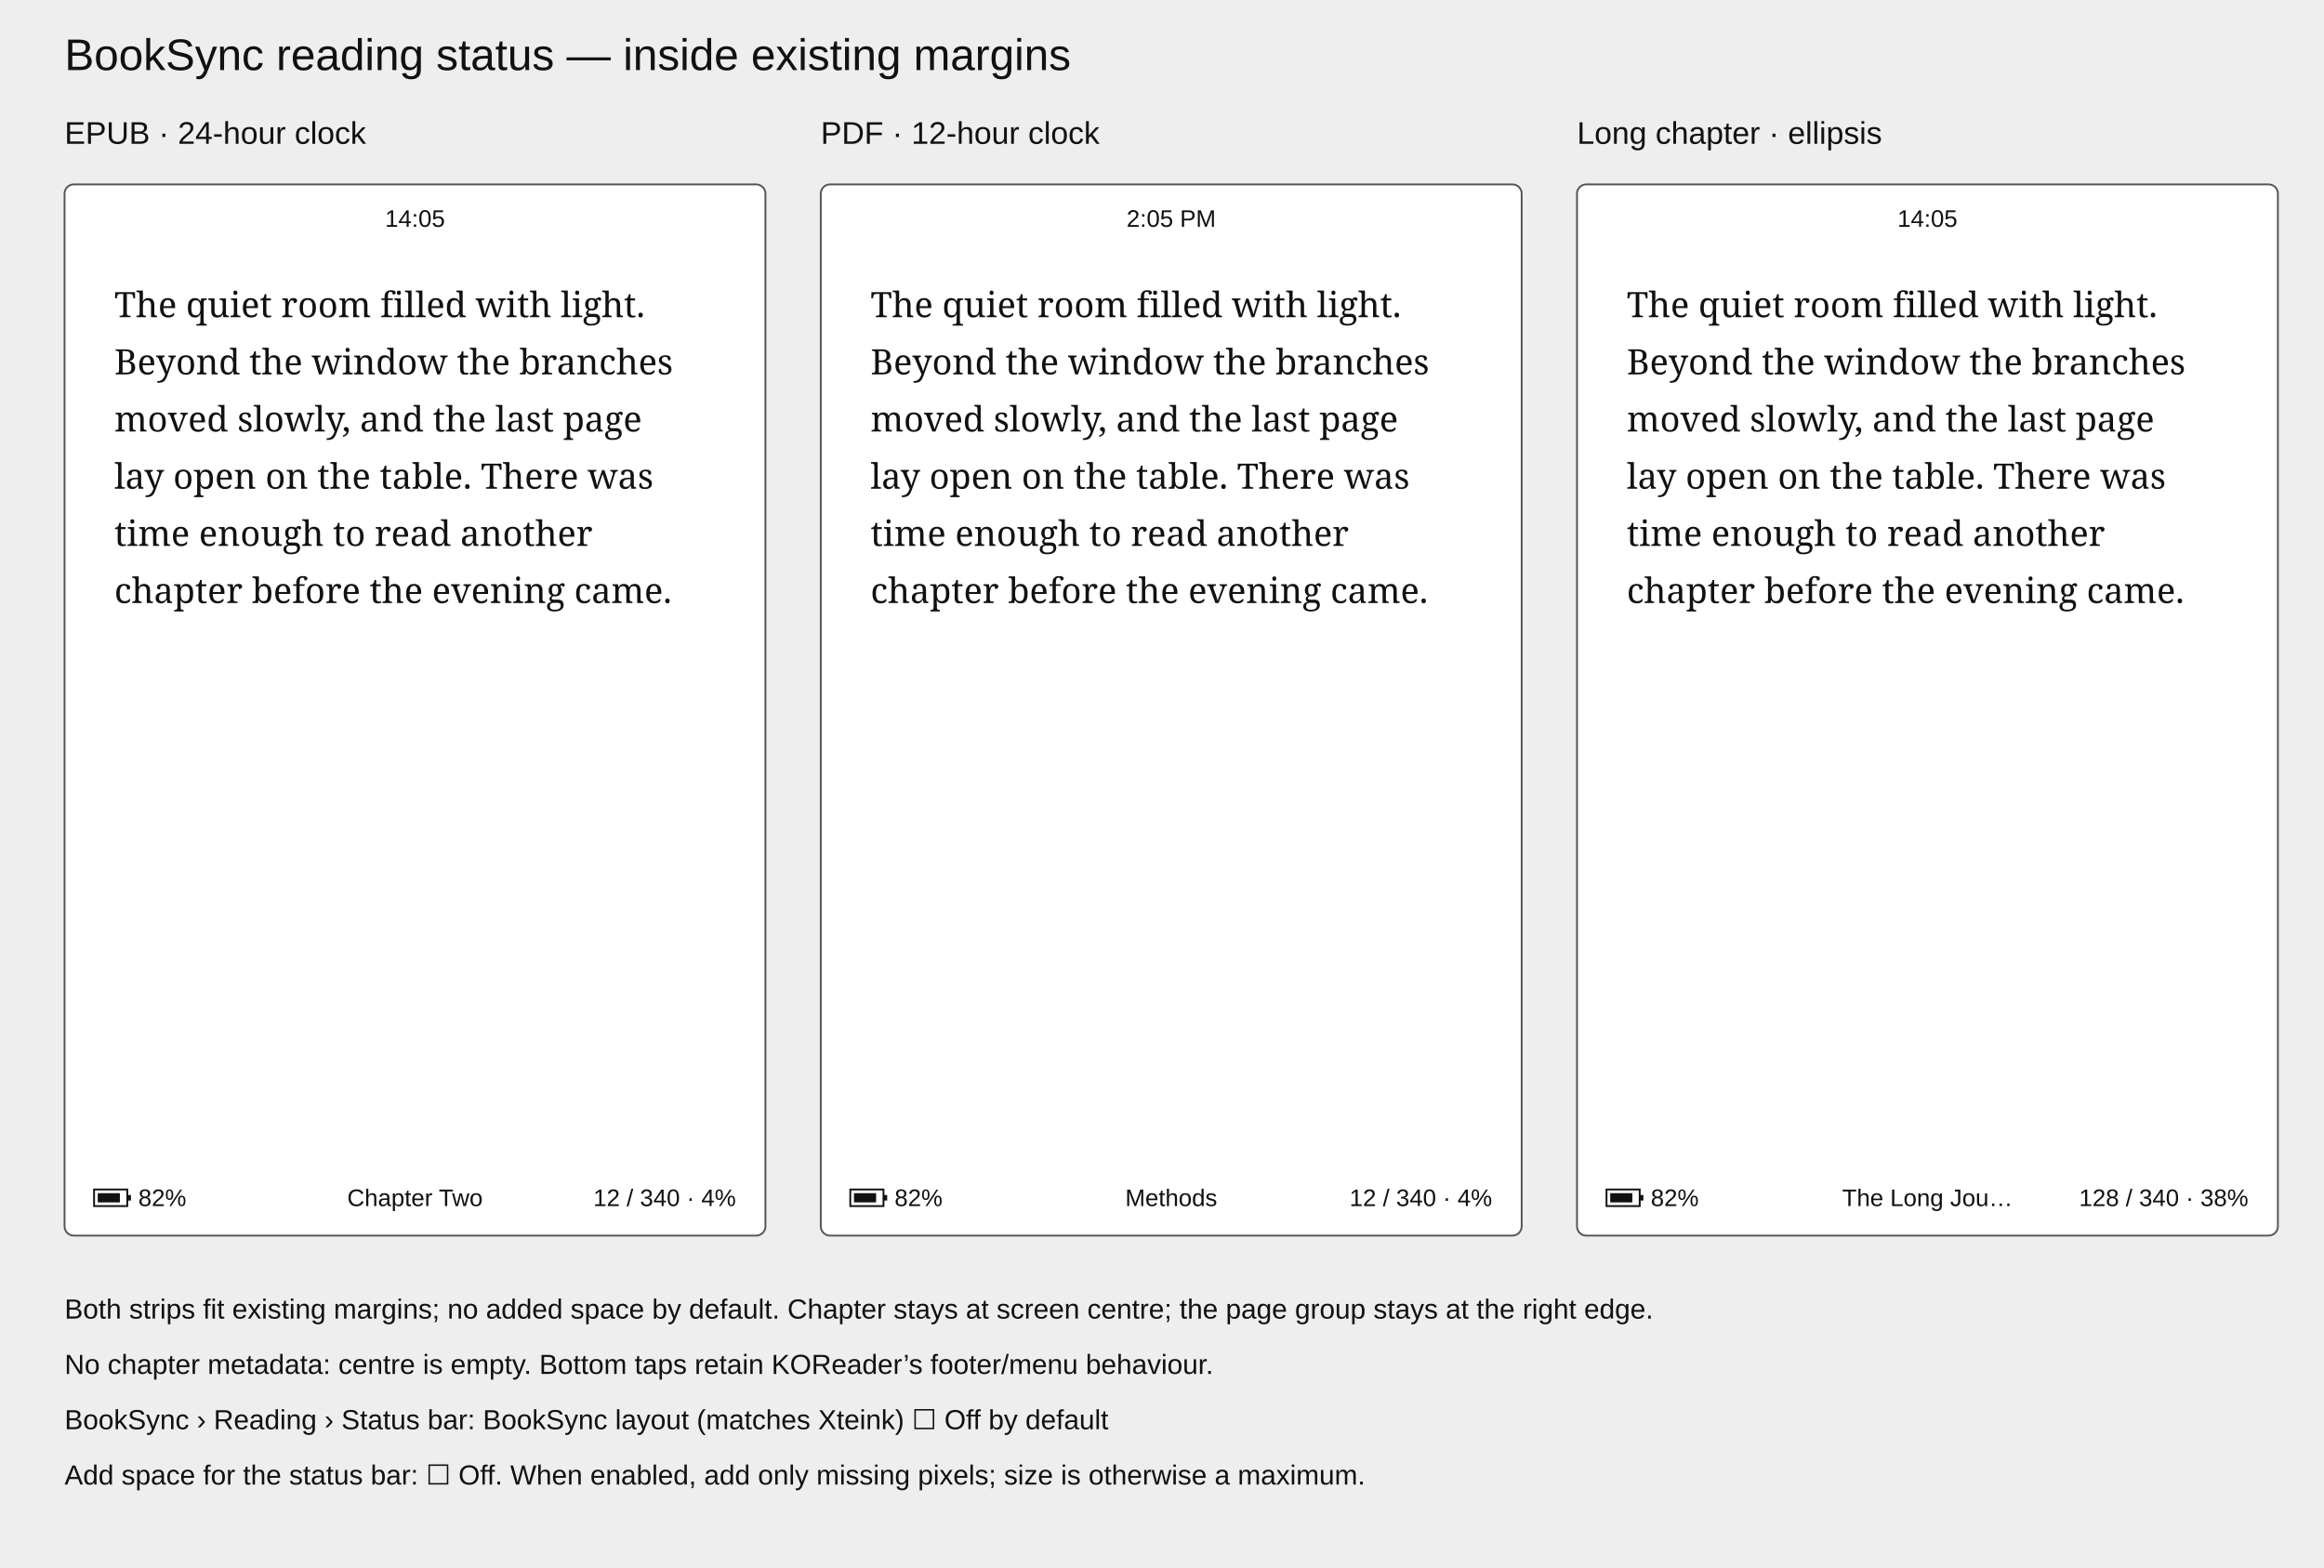
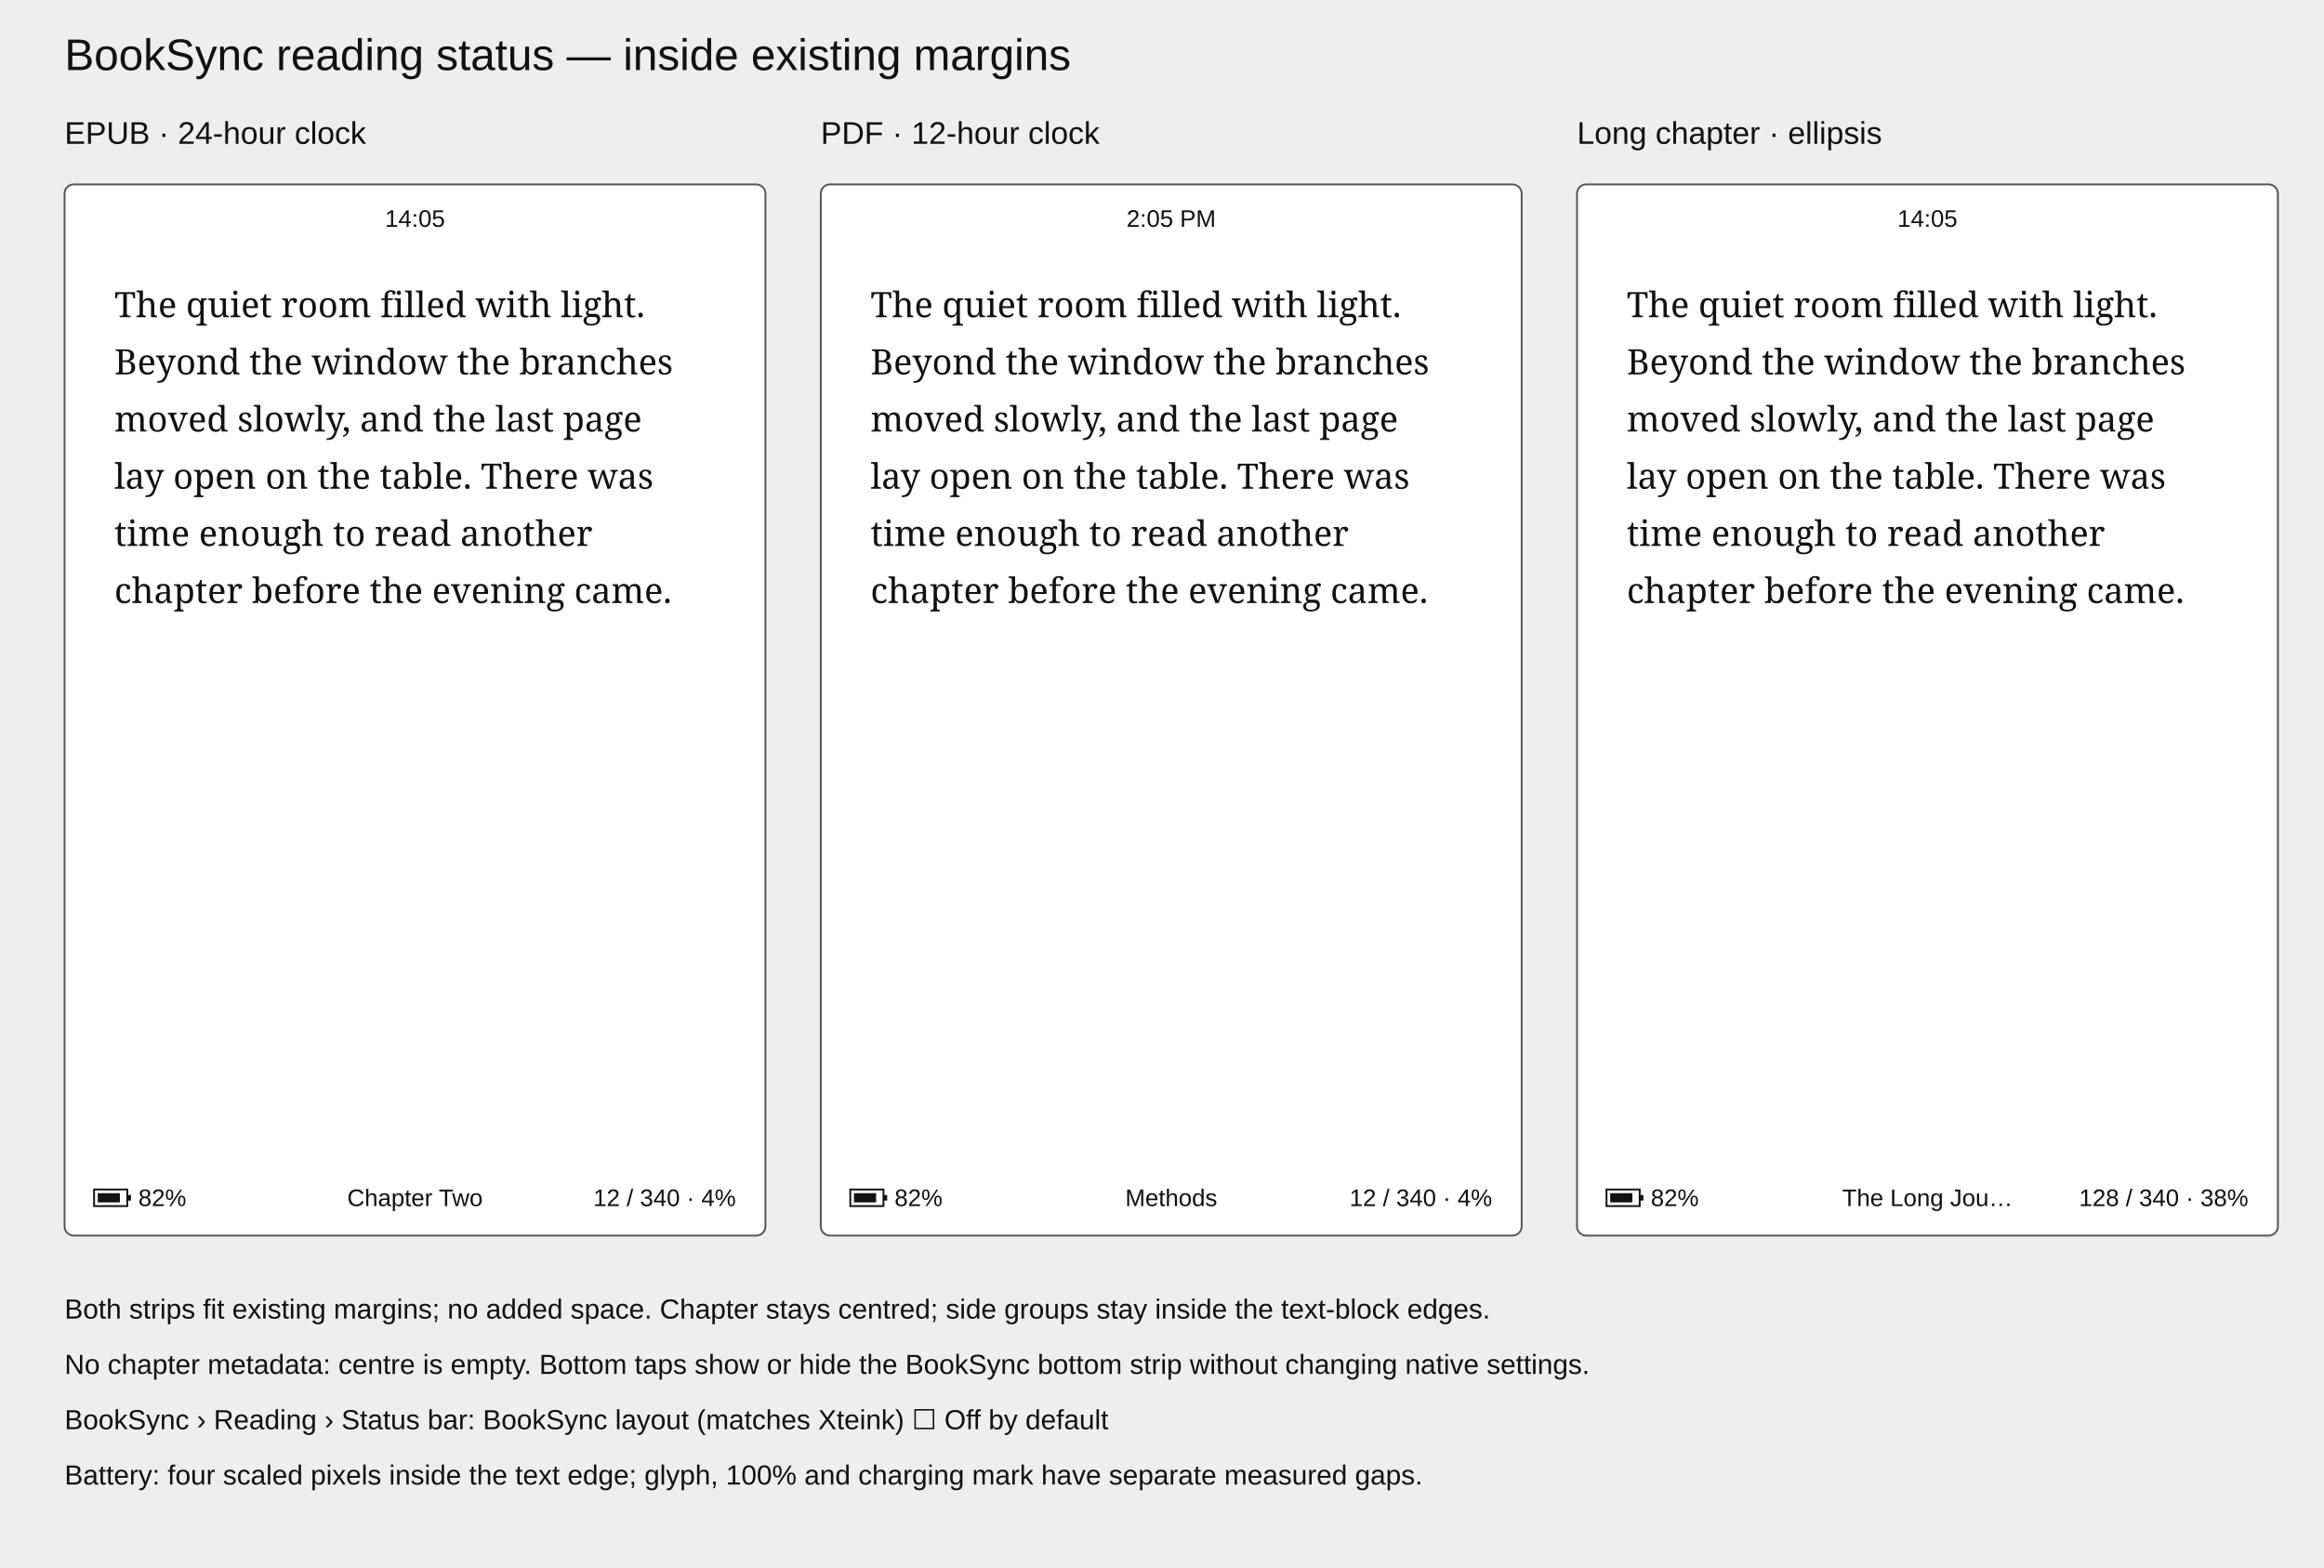
<svg xmlns="http://www.w3.org/2000/svg" width="1260" height="850" viewBox="0 0 1260 850">
  <rect width="1260" height="850" fill="#eee" />
  <style>text{fill:#111;font-family:Arial,sans-serif}.body{font-family:Georgia,serif;font-size:19px}.status{font-size:13px}.note{font-size:15px}</style>
  <text x="35" y="38" font-size="24">BookSync reading status — inside existing margins</text>
  <text x="35" y="78" font-size="17">EPUB · 24-hour clock</text>
  <rect x="35" y="100" width="380" height="570" rx="5" fill="white" stroke="#555" />
  <text class="status" text-anchor="middle" x="225" y="123">14:05</text>
  <text class="body" x="62" y="172">The quiet room filled with light.</text>
  <text class="body" x="62" y="203">Beyond the window the branches</text>
  <text class="body" x="62" y="234">moved slowly, and the last page</text>
  <text class="body" x="62" y="265">lay open on the table. There was</text>
  <text class="body" x="62" y="296">time enough to read another</text>
  <text class="body" x="62" y="327">chapter before the evening came.</text>
  <rect x="51" y="645" width="18" height="9" fill="none" stroke="#111" />
  <rect x="53" y="647" width="12" height="5" fill="#111" />
  <path d="M70 648v3" stroke="#111" stroke-width="2" />
  <text class="status" x="75" y="654">82%</text>
  <text class="status" text-anchor="middle" x="225" y="654">Chapter Two</text>
  <text class="status" text-anchor="end" x="399" y="654">12 / 340 · 4%</text>
  <text x="445" y="78" font-size="17">PDF · 12-hour clock</text>
  <rect x="445" y="100" width="380" height="570" rx="5" fill="white" stroke="#555" />
  <text class="status" text-anchor="middle" x="635" y="123">2:05 PM</text>
  <text class="body" x="472" y="172">The quiet room filled with light.</text>
  <text class="body" x="472" y="203">Beyond the window the branches</text>
  <text class="body" x="472" y="234">moved slowly, and the last page</text>
  <text class="body" x="472" y="265">lay open on the table. There was</text>
  <text class="body" x="472" y="296">time enough to read another</text>
  <text class="body" x="472" y="327">chapter before the evening came.</text>
  <rect x="461" y="645" width="18" height="9" fill="none" stroke="#111" />
  <rect x="463" y="647" width="12" height="5" fill="#111" />
  <path d="M480 648v3" stroke="#111" stroke-width="2" />
  <text class="status" x="485" y="654">82%</text>
  <text class="status" text-anchor="middle" x="635" y="654">Methods</text>
  <text class="status" text-anchor="end" x="809" y="654">12 / 340 · 4%</text>
  <text x="855" y="78" font-size="17">Long chapter · ellipsis</text>
  <rect x="855" y="100" width="380" height="570" rx="5" fill="white" stroke="#555" />
  <text class="status" text-anchor="middle" x="1045" y="123">14:05</text>
  <text class="body" x="882" y="172">The quiet room filled with light.</text>
  <text class="body" x="882" y="203">Beyond the window the branches</text>
  <text class="body" x="882" y="234">moved slowly, and the last page</text>
  <text class="body" x="882" y="265">lay open on the table. There was</text>
  <text class="body" x="882" y="296">time enough to read another</text>
  <text class="body" x="882" y="327">chapter before the evening came.</text>
  <rect x="871" y="645" width="18" height="9" fill="none" stroke="#111" />
  <rect x="873" y="647" width="12" height="5" fill="#111" />
  <path d="M890 648v3" stroke="#111" stroke-width="2" />
  <text class="status" x="895" y="654">82%</text>
  <text class="status" text-anchor="middle" x="1045" y="654">The Long Jou…</text>
  <text class="status" text-anchor="end" x="1219" y="654">128 / 340 · 38%</text>
-   <text class="note" x="35" y="715">Both strips fit existing margins; no added space by default. Chapter stays at screen centre; the page group stays at the right edge.</text>
-   <text class="note" x="35" y="745">No chapter metadata: centre is empty. Bottom taps retain KOReader’s footer/menu behaviour.</text>
+   <text class="note" x="35" y="715">Both strips fit existing margins; no added space. Chapter stays centred; side groups stay inside the text-block edges.</text>
+   <text class="note" x="35" y="745">No chapter metadata: centre is empty. Bottom taps show or hide the BookSync bottom strip without changing native settings.</text>
  <text class="note" x="35" y="775">BookSync › Reading › Status bar: BookSync layout (matches Xteink)     ☐ Off by default</text>
-   <text class="note" x="35" y="805">Add space for the status bar: ☐ Off. When enabled, add only missing pixels; size is otherwise a maximum.</text>
+   <text class="note" x="35" y="805">Battery: four scaled pixels inside the text edge; glyph, 100% and charging mark have separate measured gaps.</text>
</svg>
